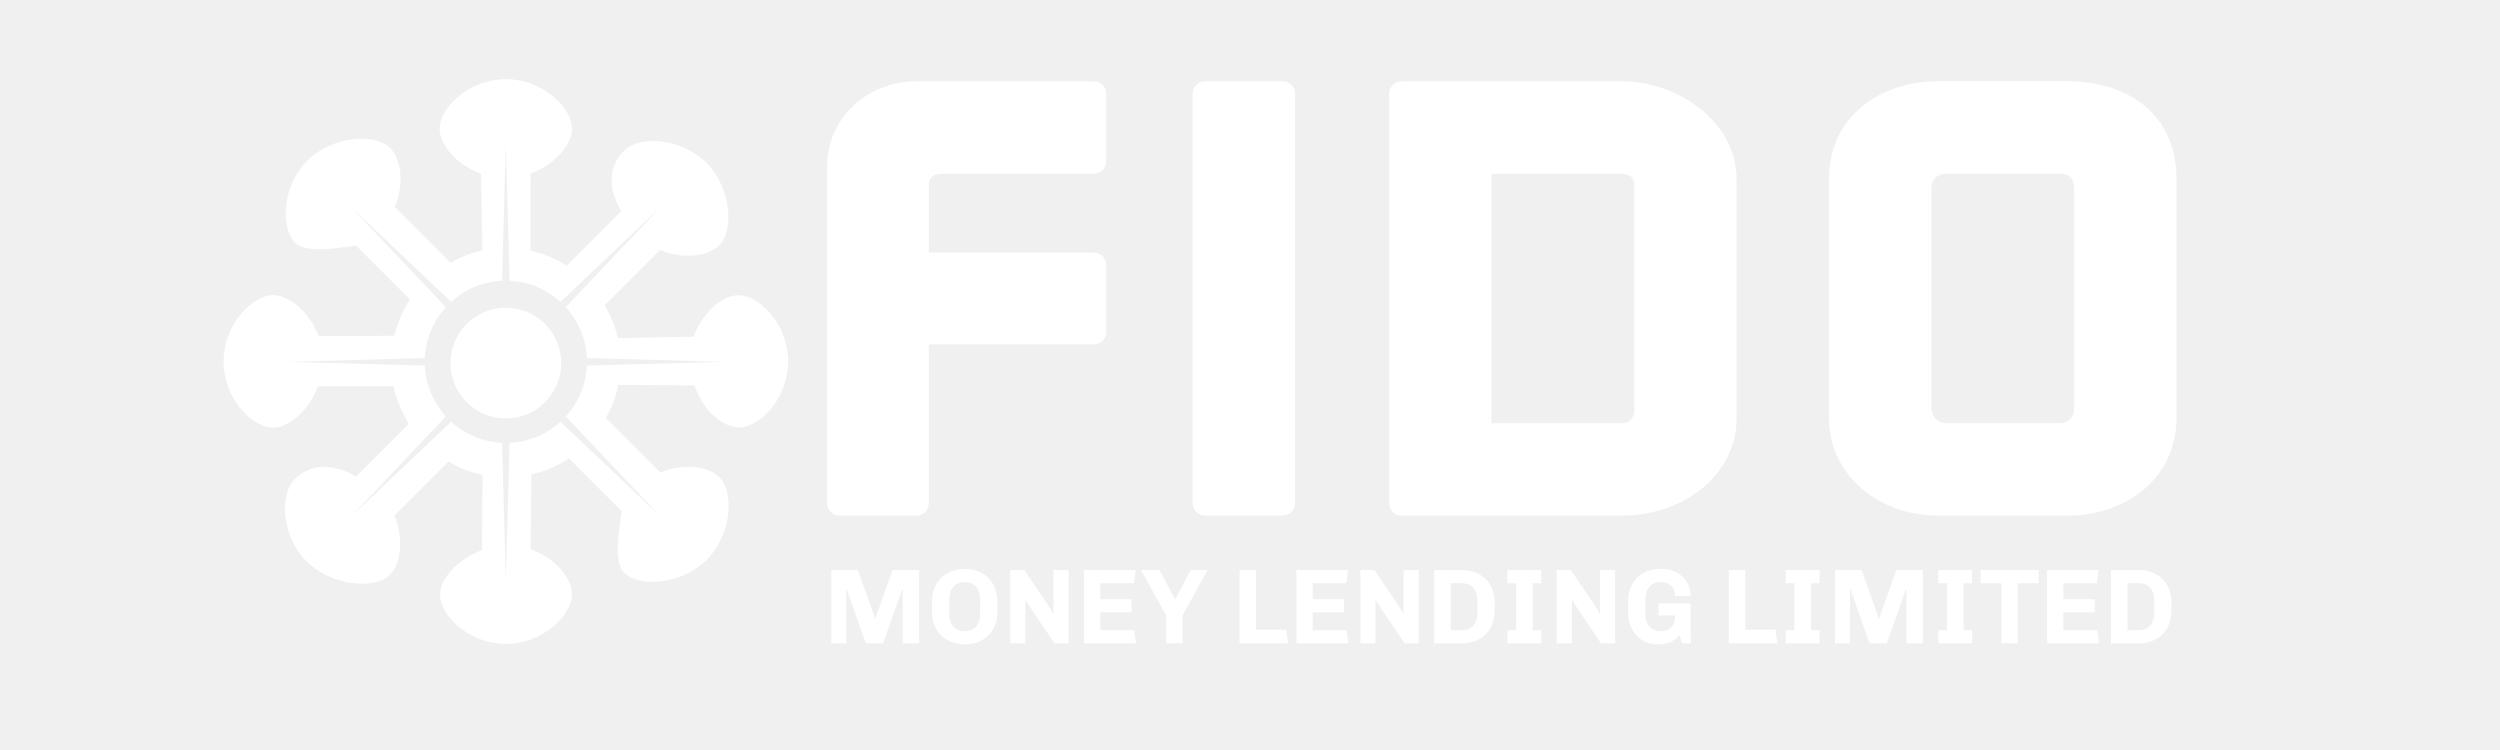
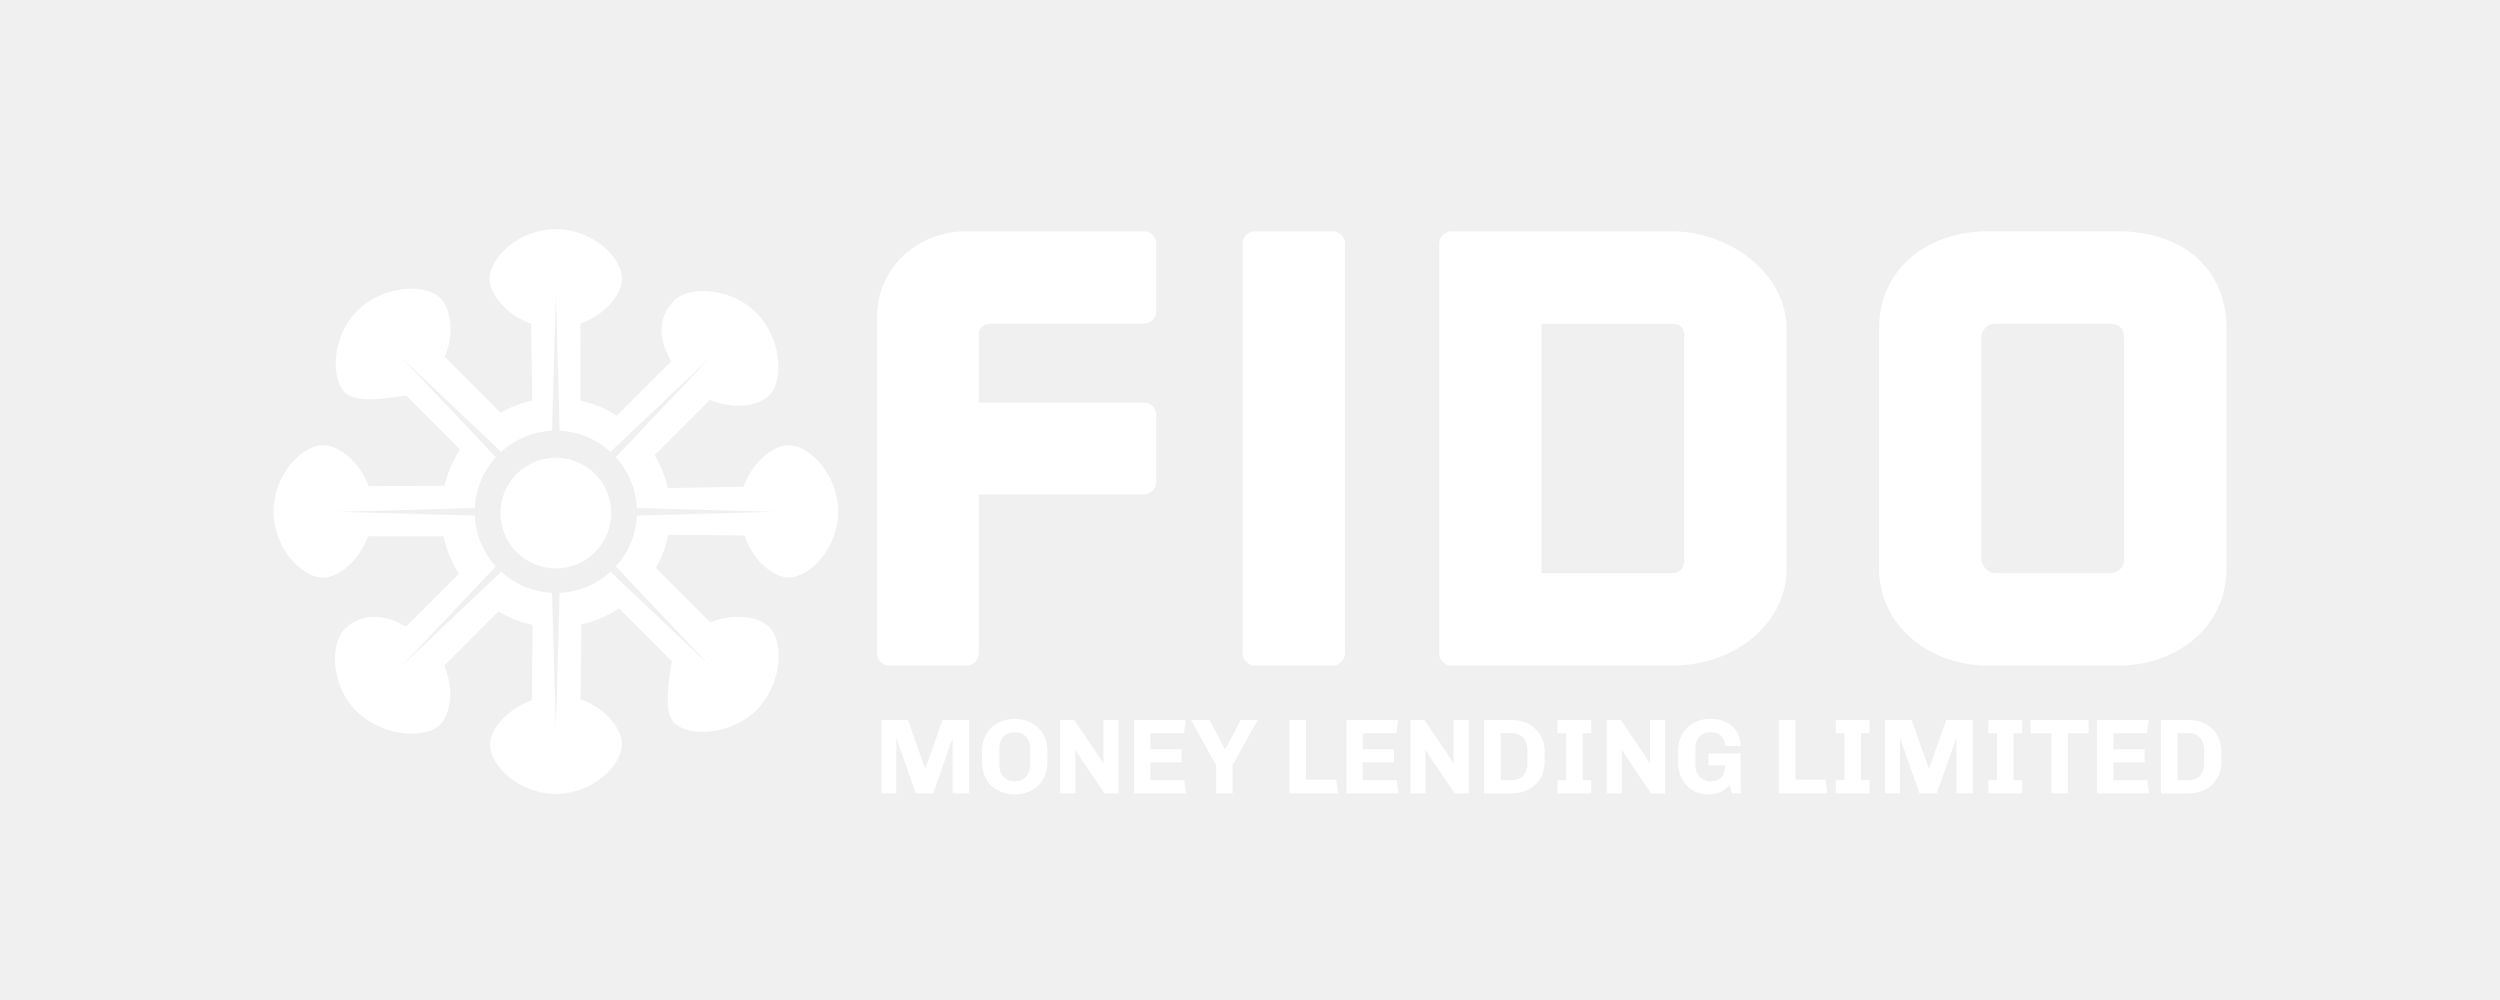
- <svg xmlns="http://www.w3.org/2000/svg" version="1.1" id="Layer_1" x="0px" y="0px" width="100px" height="30px" viewBox="0 0 100 30" enable-background="new 0 0 100 30" xml:space="preserve">
-   <g>
-     <path fill="#FFFFFF" d="M43.755,13.775h-6.602v6.353c0,0.273-0.223,0.497-0.496,0.497h-3.078c-0.273,0-0.497-0.223-0.497-0.497   V6.677c0-1.986,1.638-3.425,3.574-3.425h7.098c0.273,0,0.496,0.223,0.496,0.496v2.705c0,0.273-0.223,0.497-0.496,0.497h-6.106   c-0.273,0-0.496,0.148-0.496,0.397v2.754h6.602c0.273,0,0.496,0.223,0.496,0.496v2.68C44.251,13.552,44.028,13.775,43.755,13.775z" />
-     <path fill="#FFFFFF" d="M51.304,20.624h-3.102c-0.273,0-0.497-0.223-0.497-0.497V3.748c0-0.273,0.224-0.496,0.497-0.496h3.102   c0.273,0,0.497,0.223,0.497,0.496v16.38C51.8,20.401,51.576,20.624,51.304,20.624z" />
-     <path fill="#FFFFFF" d="M64.873,20.624h-8.81c-0.273,0-0.496-0.223-0.496-0.497V3.748c0-0.273,0.223-0.496,0.496-0.496h8.81   c2.258,0,4.592,1.638,4.592,3.921v9.555C69.464,18.986,67.355,20.624,64.873,20.624z M65.369,7.397   c0-0.298-0.173-0.446-0.496-0.446h-5.212v9.976h5.236c0.248,0,0.472-0.173,0.472-0.496V7.397z" />
-     <path fill="#FFFFFF" d="M82.716,20.624h-5.212c-2.308,0-4.343-1.588-4.343-3.897v-9.58c0-2.507,2.085-3.897,4.343-3.897h5.212   c2.383,0,4.343,1.316,4.343,3.897v9.58C87.059,19.111,85.049,20.624,82.716,20.624z M82.964,7.545c0-0.422-0.198-0.595-0.596-0.595   h-4.542c-0.297,0-0.57,0.198-0.57,0.571v8.785c0,0.323,0.223,0.62,0.596,0.62h4.541c0.347,0,0.571-0.248,0.571-0.546V7.545z" />
-   </g>
-   <path fill="#FFFFFF" d="M30.662,12.374c-0.358-0.358-0.767-0.563-1.119-0.563c-0.433,0-0.928,0.3-1.326,0.802  c-0.206,0.26-0.367,0.55-0.477,0.855l-3.027,0.055c-0.103-0.473-0.291-0.909-0.527-1.316l2.209-2.21  c0.866,0.37,1.902,0.289,2.368-0.177c0.617-0.618,0.482-2.321-0.509-3.311c-0.991-0.991-2.671-1.103-3.288-0.486  c-0.465,0.465-0.796,1.253-0.116,2.428l-2.176,2.176c-0.442-0.279-0.932-0.488-1.459-0.603l0.003-3.079  c0.305-0.111,0.597-0.268,0.856-0.474c0.503-0.398,0.804-0.894,0.805-1.325c-0.001-0.352-0.205-0.76-0.564-1.119  c-0.54-0.539-1.319-0.861-2.083-0.861c-0.672,0-1.358,0.249-1.887,0.684c-0.469,0.387-0.761,0.884-0.761,1.298  c0,0.352,0.206,0.761,0.566,1.119c0.302,0.303,0.682,0.534,1.091,0.681l0.052,3.07c-0.455,0.095-0.876,0.27-1.271,0.488l-2.232-2.23  c0.371-0.865,0.28-1.893-0.185-2.358c-0.617-0.616-2.324-0.477-3.315,0.513s-1.097,2.664-0.48,3.282  c0.465,0.466,1.878,0.171,2.435,0.109l2.158,2.159c-0.288,0.436-0.498,0.926-0.624,1.449l-3.036,0.016  c-0.147-0.409-0.389-0.778-0.693-1.081c-0.359-0.359-0.772-0.559-1.124-0.559c-0.414,0-0.914,0.294-1.301,0.764  c-0.434,0.527-0.684,1.216-0.684,1.887C8.942,15.221,9.263,16,9.803,16.54c0.359,0.359,0.766,0.566,1.119,0.566  c0.658,0,1.449-0.709,1.799-1.657l3.022,0.002c0.113,0.541,0.327,1.045,0.612,1.498l-2.115,2.115  c-1.174-0.68-1.988-0.362-2.454,0.103c-0.617,0.618-0.524,2.284,0.466,3.275c0.991,0.991,2.729,1.165,3.346,0.548  c0.466-0.466,0.545-1.502,0.174-2.368l2.162-2.162c0.421,0.245,0.877,0.435,1.37,0.537l-0.028,3.009  c-0.948,0.349-1.673,1.123-1.673,1.781c0,0.353,0.197,0.751,0.555,1.11c0.54,0.539,1.313,0.858,2.078,0.858  c0.672,0.001,1.357-0.251,1.884-0.685c0.469-0.387,0.76-0.887,0.761-1.299c-0.001-0.353-0.206-0.762-0.566-1.121  c-0.302-0.303-0.683-0.534-1.092-0.682l0.033-2.99c0.544-0.124,1.053-0.341,1.505-0.64l2.108,2.108  c-0.062,0.557-0.377,1.99,0.089,2.456c0.617,0.617,2.317,0.483,3.308-0.507c0.991-0.991,1.125-2.691,0.508-3.309  c-0.466-0.465-1.493-0.557-2.358-0.185l-2.179-2.181c0.228-0.41,0.405-0.851,0.498-1.327l3.042,0.025  c0.148,0.409,0.363,0.805,0.666,1.108c0.359,0.359,0.759,0.573,1.11,0.573c0.413,0,0.907-0.287,1.294-0.757  c0.434-0.527,0.681-1.212,0.681-1.884C31.524,13.691,31.202,12.914,30.662,12.374z M24.821,14.587L24.821,14.587l-1.345,0.037  c-0.036,0.783-0.348,1.491-0.843,2.034l3.768,3.982l-3.982-3.768c-0.543,0.494-1.251,0.805-2.035,0.842l-0.038,1.379l0,0  l-0.112,4.101l-0.114-4.101l0,0l-0.038-1.38c-0.783-0.036-1.492-0.348-2.034-0.842l-0.996,0.942l0,0l-2.986,2.826l2.827-2.988l0,0  l0.941-0.994c-0.494-0.542-0.806-1.251-0.843-2.034l-5.479-0.15l4.138-0.115l0,0l1.342-0.037c0.037-0.783,0.348-1.491,0.843-2.034  l-0.909-0.96l0,0l-2.86-3.021l3.023,2.861l0,0l0.958,0.906c0.543-0.495,1.251-0.806,2.035-0.843l0.152-5.479l0.115,4.171l0,0  l0.036,1.309c0.783,0.036,1.492,0.348,2.035,0.843L26.4,8.305l-3.768,3.982c0.495,0.542,0.806,1.251,0.843,2.034l5.48,0.152  L24.821,14.587z" />
-   <circle fill="#FFFFFF" cx="20.234" cy="14.523" r="2.214" />
-   <g>
-     <path fill="#FFFFFF" d="M36.106,23.575h-0.021l-0.761,2.158h-0.692l-0.761-2.158H33.85v2.158h-0.598v-2.933h1.065L35,24.737h0.017   l0.684-1.937h1.064v2.933h-0.659v-2.158H36.106z" />
-     <path fill="#FFFFFF" d="M38.589,25.776c-0.714,0-1.308-0.466-1.308-1.3v-0.419c0-0.834,0.594-1.3,1.308-1.3   c0.714,0,1.308,0.466,1.308,1.3v0.419C39.897,25.31,39.302,25.776,38.589,25.776z M38.589,23.284c-0.351,0-0.616,0.231-0.616,0.68   v0.607c0,0.449,0.265,0.68,0.616,0.68c0.351,0,0.616-0.23,0.616-0.68v-0.607C39.205,23.515,38.939,23.284,38.589,23.284z" />
-     <path fill="#FFFFFF" d="M41.265,24.383c-0.077-0.111-0.235-0.38-0.235-0.38l-0.017,0.012v1.719h-0.603v-2.933h0.56l0.923,1.359   c0.081,0.12,0.154,0.252,0.235,0.377l0.012-0.012v-1.722h0.603v2.933h-0.56L41.265,24.383z" />
-     <path fill="#FFFFFF" d="M43.363,22.801h2.065l-0.073,0.526h-1.342v0.641h1.252v0.526h-1.252v0.714h1.355l0.073,0.526h-2.077   L43.363,22.801L43.363,22.801z" />
-     <path fill="#FFFFFF" d="M47.303,25.733h-0.659v-1.124l-1.005-1.808h0.744l0.612,1.162h0.021l0.612-1.162h0.676l-1,1.808   L47.303,25.733L47.303,25.733z" />
-     <path fill="#FFFFFF" d="M49.581,22.801h0.662v2.385h1.205l0.073,0.547h-1.94C49.581,25.733,49.581,22.801,49.581,22.801z" />
-     <path fill="#FFFFFF" d="M51.859,22.801h2.065l-0.073,0.526h-1.342v0.641h1.252v0.526h-1.252v0.714h1.355l0.073,0.526h-2.078V22.801   z" />
-     <path fill="#FFFFFF" d="M55.27,24.383c-0.077-0.111-0.235-0.38-0.235-0.38l-0.017,0.012v1.719h-0.603v-2.933h0.56l0.923,1.359   c0.081,0.12,0.154,0.252,0.235,0.377l0.012-0.012v-1.722h0.604v2.933h-0.56L55.27,24.383z" />
-     <path fill="#FFFFFF" d="M59.788,24.101v0.334c0,0.834-0.594,1.3-1.308,1.3h-1.112v-2.933h1.112   C59.194,22.801,59.788,23.267,59.788,24.101z M58.031,25.208h0.449c0.351,0,0.616-0.23,0.616-0.68v-0.522   c0-0.449-0.265-0.68-0.616-0.68h-0.449C58.031,23.327,58.031,25.208,58.031,25.208z" />
-     <path fill="#FFFFFF" d="M61.651,22.801v0.526h-0.342v1.881h0.342v0.526H60.3v-0.526h0.346v-1.881H60.3v-0.526   C60.3,22.801,61.651,22.801,61.651,22.801z" />
-     <path fill="#FFFFFF" d="M63.126,24.383c-0.077-0.111-0.235-0.38-0.235-0.38l-0.017,0.012v1.719h-0.603v-2.933h0.56l0.923,1.359   c0.081,0.12,0.154,0.252,0.235,0.377l0.013-0.012v-1.722h0.602v2.933h-0.56L63.126,24.383z" />
-     <path fill="#FFFFFF" d="M66.438,25.251c0.342,0,0.564-0.197,0.564-0.633H66.34v-0.479h1.283v1.013c0,0.342,0.026,0.581,0.026,0.581   h-0.363c-0.026-0.068-0.064-0.18-0.102-0.329c-0.184,0.23-0.491,0.372-0.825,0.372h-0.021c-0.705,0-1.214-0.5-1.214-1.3v-0.419   c0-0.799,0.534-1.3,1.283-1.3h0.06c0.641,0,1.158,0.423,1.158,1.086h-0.626c0-0.393-0.265-0.56-0.573-0.56   c-0.346,0-0.611,0.231-0.611,0.68v0.608C65.814,25.019,66.096,25.251,66.438,25.251z" />
-     <path fill="#FFFFFF" d="M69.152,22.801h0.662v2.385h1.205l0.073,0.547h-1.94V22.801z" />
-     <path fill="#FFFFFF" d="M72.781,22.801v0.526h-0.342v1.881h0.342v0.526H71.43v-0.526h0.346v-1.881H71.43v-0.526   C71.43,22.801,72.781,22.801,72.781,22.801z" />
-     <path fill="#FFFFFF" d="M76.255,23.575h-0.021l-0.761,2.158h-0.692l-0.761-2.158h-0.021v2.158h-0.598v-2.933h1.065l0.684,1.937   h0.017l0.684-1.937h1.065v2.933h-0.659V23.575z" />
-     <path fill="#FFFFFF" d="M78.884,22.801v0.526h-0.342v1.881h0.342v0.526h-1.351v-0.526h0.346v-1.881h-0.346v-0.526   C77.533,22.801,78.884,22.801,78.884,22.801z" />
-     <path fill="#FFFFFF" d="M80.713,25.733H80.06v-2.402h-0.834v-0.53h2.317v0.53h-0.83C80.713,23.331,80.713,25.733,80.713,25.733z" />
-     <path fill="#FFFFFF" d="M81.884,22.801h2.065l-0.073,0.526h-1.342v0.641h1.252v0.526h-1.252v0.714h1.355l0.073,0.526h-2.077   L81.884,22.801L81.884,22.801z" />
-     <path fill="#FFFFFF" d="M86.859,24.101v0.334c0,0.834-0.594,1.3-1.308,1.3H84.44v-2.933h1.112   C86.265,22.801,86.859,23.267,86.859,24.101z M85.102,25.208h0.449c0.351,0,0.616-0.23,0.616-0.68v-0.522   c0-0.449-0.265-0.68-0.616-0.68h-0.449V25.208z" />
+ <svg xmlns="http://www.w3.org/2000/svg" width="100px" height="40px" viewBox="0 0 100 40" version="1.1">
+   <defs />
+   <g id="Artboard" stroke="none" stroke-width="1" fill="none" fill-rule="evenodd">
+     <g id="fido_logo" transform="translate(10, 9)" fill="#FFFFFF" fill-rule="nonzero">
+       <g id="Group" transform="translate(25, 0)">
+         <path d="M10.755,10.775 L4.153,10.775 L4.153,17.128 C4.153,17.401 3.93,17.625 3.657,17.625 L0.579,17.625 C0.306,17.625 0.082,17.402 0.082,17.128 L0.082,3.677 C0.082,1.691 1.72,0.252 3.656,0.252 L10.754,0.252 C11.027,0.252 11.25,0.475 11.25,0.748 L11.25,3.453 C11.25,3.726 11.027,3.95 10.754,3.95 L4.648,3.95 C4.375,3.95 4.152,4.098 4.152,4.347 L4.152,7.101 L10.754,7.101 C11.027,7.101 11.25,7.324 11.25,7.597 L11.25,10.277 C11.251,10.552 11.028,10.775 10.755,10.775 Z" id="Shape" />
+         <path d="M18.304,17.624 L15.202,17.624 C14.929,17.624 14.705,17.401 14.705,17.127 L14.705,0.748 C14.705,0.475 14.929,0.252 15.202,0.252 L18.304,0.252 C18.577,0.252 18.801,0.475 18.801,0.748 L18.801,17.128 C18.8,17.401 18.576,17.624 18.304,17.624 Z" id="Shape" />
+         <path d="M31.873,17.624 L23.063,17.624 C22.79,17.624 22.567,17.401 22.567,17.127 L22.567,0.748 C22.567,0.475 22.79,0.252 23.063,0.252 L31.873,0.252 C34.131,0.252 36.465,1.89 36.465,4.173 L36.465,13.728 C36.464,15.986 34.355,17.624 31.873,17.624 Z M32.369,4.397 C32.369,4.099 32.196,3.951 31.873,3.951 L26.661,3.951 L26.661,13.927 L31.897,13.927 C32.145,13.927 32.369,13.754 32.369,13.431 L32.369,4.397 Z" id="Shape" />
+         <path d="M49.716,17.624 L44.504,17.624 C42.196,17.624 40.161,16.036 40.161,13.727 L40.161,4.147 C40.161,1.64 42.246,0.25 44.504,0.25 L49.716,0.25 C52.099,0.25 54.059,1.566 54.059,4.147 L54.059,13.727 C54.059,16.111 52.049,17.624 49.716,17.624 Z M49.964,4.545 C49.964,4.123 49.766,3.95 49.368,3.95 L44.826,3.95 C44.529,3.95 44.256,4.148 44.256,4.521 L44.256,13.306 C44.256,13.629 44.479,13.926 44.852,13.926 L49.393,13.926 C49.74,13.926 49.964,13.678 49.964,13.38 L49.964,4.545 Z" id="Shape" />
+       </g>
+       <path d="M22.662,9.374 C22.304,9.016 21.895,8.811 21.543,8.811 C21.11,8.811 20.615,9.111 20.217,9.613 C20.011,9.873 19.85,10.163 19.74,10.468 L16.713,10.523 C16.61,10.05 16.422,9.614 16.186,9.207 L18.395,6.997 C19.261,7.367 20.297,7.286 20.763,6.82 C21.38,6.202 21.245,4.499 20.254,3.509 C19.263,2.518 17.583,2.406 16.966,3.023 C16.501,3.488 16.17,4.276 16.85,5.451 L14.674,7.627 C14.232,7.348 13.742,7.139 13.215,7.024 L13.218,3.945 C13.523,3.834 13.815,3.677 14.074,3.471 C14.577,3.073 14.878,2.577 14.879,2.146 C14.878,1.794 14.674,1.386 14.315,1.027 C13.775,0.488 12.996,0.166 12.232,0.166 C11.56,0.166 10.874,0.415 10.345,0.85 C9.876,1.237 9.584,1.734 9.584,2.148 C9.584,2.5 9.79,2.909 10.15,3.267 C10.452,3.57 10.832,3.801 11.241,3.948 L11.293,7.018 C10.838,7.113 10.417,7.288 10.022,7.506 L7.79,5.276 C8.161,4.411 8.07,3.383 7.605,2.918 C6.988,2.302 5.281,2.441 4.29,3.431 C3.299,4.421 3.193,6.095 3.81,6.713 C4.275,7.179 5.688,6.884 6.245,6.822 L8.403,8.981 C8.115,9.417 7.905,9.907 7.779,10.43 L4.743,10.446 C4.596,10.037 4.354,9.668 4.05,9.365 C3.691,9.006 3.278,8.806 2.926,8.806 C2.512,8.806 2.012,9.1 1.625,9.57 C1.191,10.097 0.941,10.786 0.941,11.457 C0.942,12.221 1.263,13 1.803,13.54 C2.162,13.899 2.569,14.106 2.922,14.106 C3.58,14.106 4.371,13.397 4.721,12.449 L7.743,12.451 C7.856,12.992 8.07,13.496 8.355,13.949 L6.24,16.064 C5.066,15.384 4.252,15.702 3.786,16.167 C3.169,16.785 3.262,18.451 4.252,19.442 C5.243,20.433 6.981,20.607 7.598,19.99 C8.064,19.524 8.143,18.488 7.772,17.622 L9.934,15.46 C10.355,15.705 10.811,15.895 11.304,15.997 L11.276,19.006 C10.328,19.355 9.603,20.129 9.603,20.787 C9.603,21.14 9.8,21.538 10.158,21.897 C10.698,22.436 11.471,22.755 12.236,22.755 C12.908,22.756 13.593,22.504 14.12,22.07 C14.589,21.683 14.88,21.183 14.881,20.771 C14.88,20.418 14.675,20.009 14.315,19.65 C14.013,19.347 13.632,19.116 13.223,18.968 L13.256,15.978 C13.8,15.854 14.309,15.637 14.761,15.338 L16.869,17.446 C16.807,18.003 16.492,19.436 16.958,19.902 C17.575,20.519 19.275,20.385 20.266,19.395 C21.257,18.404 21.391,16.704 20.774,16.086 C20.308,15.621 19.281,15.529 18.416,15.901 L16.237,13.72 C16.465,13.31 16.642,12.869 16.735,12.393 L19.777,12.418 C19.925,12.827 20.14,13.223 20.443,13.526 C20.802,13.885 21.202,14.099 21.553,14.099 C21.966,14.099 22.46,13.812 22.847,13.342 C23.281,12.815 23.528,12.13 23.528,11.458 C23.524,10.691 23.202,9.914 22.662,9.374 Z M16.821,11.587 L15.476,11.624 C15.44,12.407 15.128,13.115 14.633,13.658 L18.401,17.64 L14.419,13.872 C13.876,14.366 13.168,14.677 12.384,14.714 L12.346,16.093 L12.234,20.194 L12.12,16.093 L12.082,14.713 C11.299,14.677 10.59,14.365 10.048,13.871 L9.052,14.813 L6.066,17.639 L8.893,14.651 L9.834,13.657 C9.34,13.115 9.028,12.406 8.991,11.623 L3.512,11.473 L7.65,11.358 L8.992,11.321 C9.029,10.538 9.34,9.83 9.835,9.287 L8.926,8.327 L6.066,5.306 L9.089,8.167 L10.047,9.073 C10.59,8.578 11.298,8.267 12.082,8.23 L12.234,2.751 L12.349,6.922 L12.385,8.231 C13.168,8.267 13.877,8.579 14.42,9.074 L18.4,5.305 L14.632,9.287 C15.127,9.829 15.438,10.538 15.475,11.321 L20.955,11.473 L16.821,11.587 Z" id="Shape" />
+       <circle id="Oval" cx="12.234" cy="11.523" r="2.214" />
+       <g id="Group" transform="translate(25, 19)">
+         <polygon id="Shape" points="3.106 1.575 3.085 1.575 2.324 3.733 1.632 3.733 0.871 1.575 0.85 1.575 0.85 3.733 0.252 3.733 0.252 0.8 1.317 0.8 2 2.737 2.017 2.737 2.701 0.8 3.765 0.8 3.765 3.733 3.106 3.733 3.106 1.575 3.106 1.575" />
+         <path d="M5.589,3.776 C4.875,3.776 4.281,3.31 4.281,2.476 L4.281,2.057 C4.281,1.223 4.875,0.757 5.589,0.757 C6.303,0.757 6.897,1.223 6.897,2.057 L6.897,2.476 C6.897,3.31 6.302,3.776 5.589,3.776 Z M5.589,1.284 C5.238,1.284 4.973,1.515 4.973,1.964 L4.973,2.571 C4.973,3.02 5.238,3.251 5.589,3.251 C5.94,3.251 6.205,3.021 6.205,2.571 L6.205,1.964 C6.205,1.515 5.939,1.284 5.589,1.284 Z" id="Shape" />
+         <path d="M8.265,2.383 C8.188,2.272 8.03,2.003 8.03,2.003 L8.013,2.015 L8.013,3.734 L7.41,3.734 L7.41,0.801 L7.97,0.801 L8.893,2.16 C8.974,2.28 9.047,2.412 9.128,2.537 L9.14,2.525 L9.14,0.803 L9.743,0.803 L9.743,3.736 L9.183,3.736 L8.265,2.383 Z" id="Shape" />
+         <polygon id="Shape" points="10.363 0.801 12.428 0.801 12.355 1.327 11.013 1.327 11.013 1.968 12.265 1.968 12.265 2.494 11.013 2.494 11.013 3.208 12.368 3.208 12.441 3.734 10.364 3.734" />
+         <polygon id="Shape" points="14.303 3.733 13.644 3.733 13.644 2.609 12.639 0.801 13.383 0.801 13.995 1.963 14.016 1.963 14.628 0.801 15.304 0.801 14.304 2.609" />
+         <path d="M16.581,0.801 L17.243,0.801 L17.243,3.186 L18.448,3.186 L18.521,3.733 L16.581,3.733 C16.581,3.733 16.581,0.801 16.581,0.801 Z" id="Shape" />
+         <polygon id="Shape" points="18.859 0.801 20.924 0.801 20.851 1.327 19.509 1.327 19.509 1.968 20.761 1.968 20.761 2.494 19.509 2.494 19.509 3.208 20.864 3.208 20.937 3.734 18.859 3.734 18.859 0.801" />
+         <path d="M22.27,2.383 C22.193,2.272 22.035,2.003 22.035,2.003 L22.018,2.015 L22.018,3.734 L21.415,3.734 L21.415,0.801 L21.975,0.801 L22.898,2.16 C22.979,2.28 23.052,2.412 23.133,2.537 L23.145,2.525 L23.145,0.803 L23.749,0.803 L23.749,3.736 L23.189,3.736 L22.27,2.383 Z" id="Shape" />
+         <path d="M26.788,2.101 L26.788,2.435 C26.788,3.269 26.194,3.735 25.48,3.735 L24.368,3.735 L24.368,0.802 L25.48,0.802 C26.194,0.801 26.788,1.267 26.788,2.101 Z M25.031,3.208 L25.48,3.208 C25.831,3.208 26.096,2.978 26.096,2.528 L26.096,2.006 C26.096,1.557 25.831,1.326 25.48,1.326 L25.031,1.326 C25.031,1.327 25.031,3.208 25.031,3.208 Z" id="Shape" />
+         <path d="M28.651,0.801 L28.651,1.327 L28.309,1.327 L28.309,3.208 L28.651,3.208 L28.651,3.734 L27.3,3.734 L27.3,3.208 L27.646,3.208 L27.646,1.327 L27.3,1.327 L27.3,0.801 C27.3,0.801 28.651,0.801 28.651,0.801 Z" id="Shape" />
+         <path d="M30.126,2.383 C30.049,2.272 29.891,2.003 29.891,2.003 L29.874,2.015 L29.874,3.734 L29.271,3.734 L29.271,0.801 L29.831,0.801 L30.754,2.16 C30.835,2.28 30.908,2.412 30.989,2.537 L31.002,2.525 L31.002,0.803 L31.604,0.803 L31.604,3.736 L31.044,3.736 L30.126,2.383 Z" id="Shape" />
+         <path d="M33.438,3.251 C33.78,3.251 34.002,3.054 34.002,2.618 L33.34,2.618 L33.34,2.139 L34.623,2.139 L34.623,3.152 C34.623,3.494 34.649,3.733 34.649,3.733 L34.286,3.733 C34.26,3.665 34.222,3.553 34.184,3.404 C34,3.634 33.693,3.776 33.359,3.776 L33.338,3.776 C32.633,3.776 32.124,3.276 32.124,2.476 L32.124,2.057 C32.124,1.258 32.658,0.757 33.407,0.757 L33.467,0.757 C34.108,0.757 34.625,1.18 34.625,1.843 L33.999,1.843 C33.999,1.45 33.734,1.283 33.426,1.283 C33.08,1.283 32.815,1.514 32.815,1.963 L32.815,2.571 C32.814,3.019 33.096,3.251 33.438,3.251 Z" id="Shape" />
+         <polygon id="Shape" points="36.152 0.801 36.814 0.801 36.814 3.186 38.019 3.186 38.092 3.733 36.152 3.733" />
+         <path d="M39.781,0.801 L39.781,1.327 L39.439,1.327 L39.439,3.208 L39.781,3.208 L39.781,3.734 L38.43,3.734 L38.43,3.208 L38.776,3.208 L38.776,1.327 L38.43,1.327 L38.43,0.801 C38.43,0.801 39.781,0.801 39.781,0.801 Z" id="Shape" />
+         <polygon id="Shape" points="43.255 1.575 43.234 1.575 42.473 3.733 41.781 3.733 41.02 1.575 40.999 1.575 40.999 3.733 40.401 3.733 40.401 0.8 41.466 0.8 42.15 2.737 42.167 2.737 42.851 0.8 43.916 0.8 43.916 3.733 43.257 3.733 43.257 1.575" />
+         <path d="M45.884,0.801 L45.884,1.327 L45.542,1.327 L45.542,3.208 L45.884,3.208 L45.884,3.734 L44.533,3.734 L44.533,3.208 L44.879,3.208 L44.879,1.327 L44.533,1.327 L44.533,0.801 C44.533,0.801 45.884,0.801 45.884,0.801 Z" id="Shape" />
+         <path d="M47.713,3.733 L47.06,3.733 L47.06,1.331 L46.226,1.331 L46.226,0.801 L48.543,0.801 L48.543,1.331 L47.713,1.331 C47.713,1.331 47.713,3.733 47.713,3.733 Z" id="Shape" />
+         <polygon id="Shape" points="48.884 0.801 50.949 0.801 50.876 1.327 49.534 1.327 49.534 1.968 50.786 1.968 50.786 2.494 49.534 2.494 49.534 3.208 50.889 3.208 50.962 3.734 48.885 3.734" />
+         <path d="M53.859,2.101 L53.859,2.435 C53.859,3.269 53.265,3.735 52.551,3.735 L51.44,3.735 L51.44,0.802 L52.552,0.802 C53.265,0.801 53.859,1.267 53.859,2.101 Z M52.102,3.208 L52.551,3.208 C52.902,3.208 53.167,2.978 53.167,2.528 L53.167,2.006 C53.167,1.557 52.902,1.326 52.551,1.326 L52.102,1.326 L52.102,3.208 Z" id="Shape" />
+       </g>
+     </g>
  </g>
</svg>
